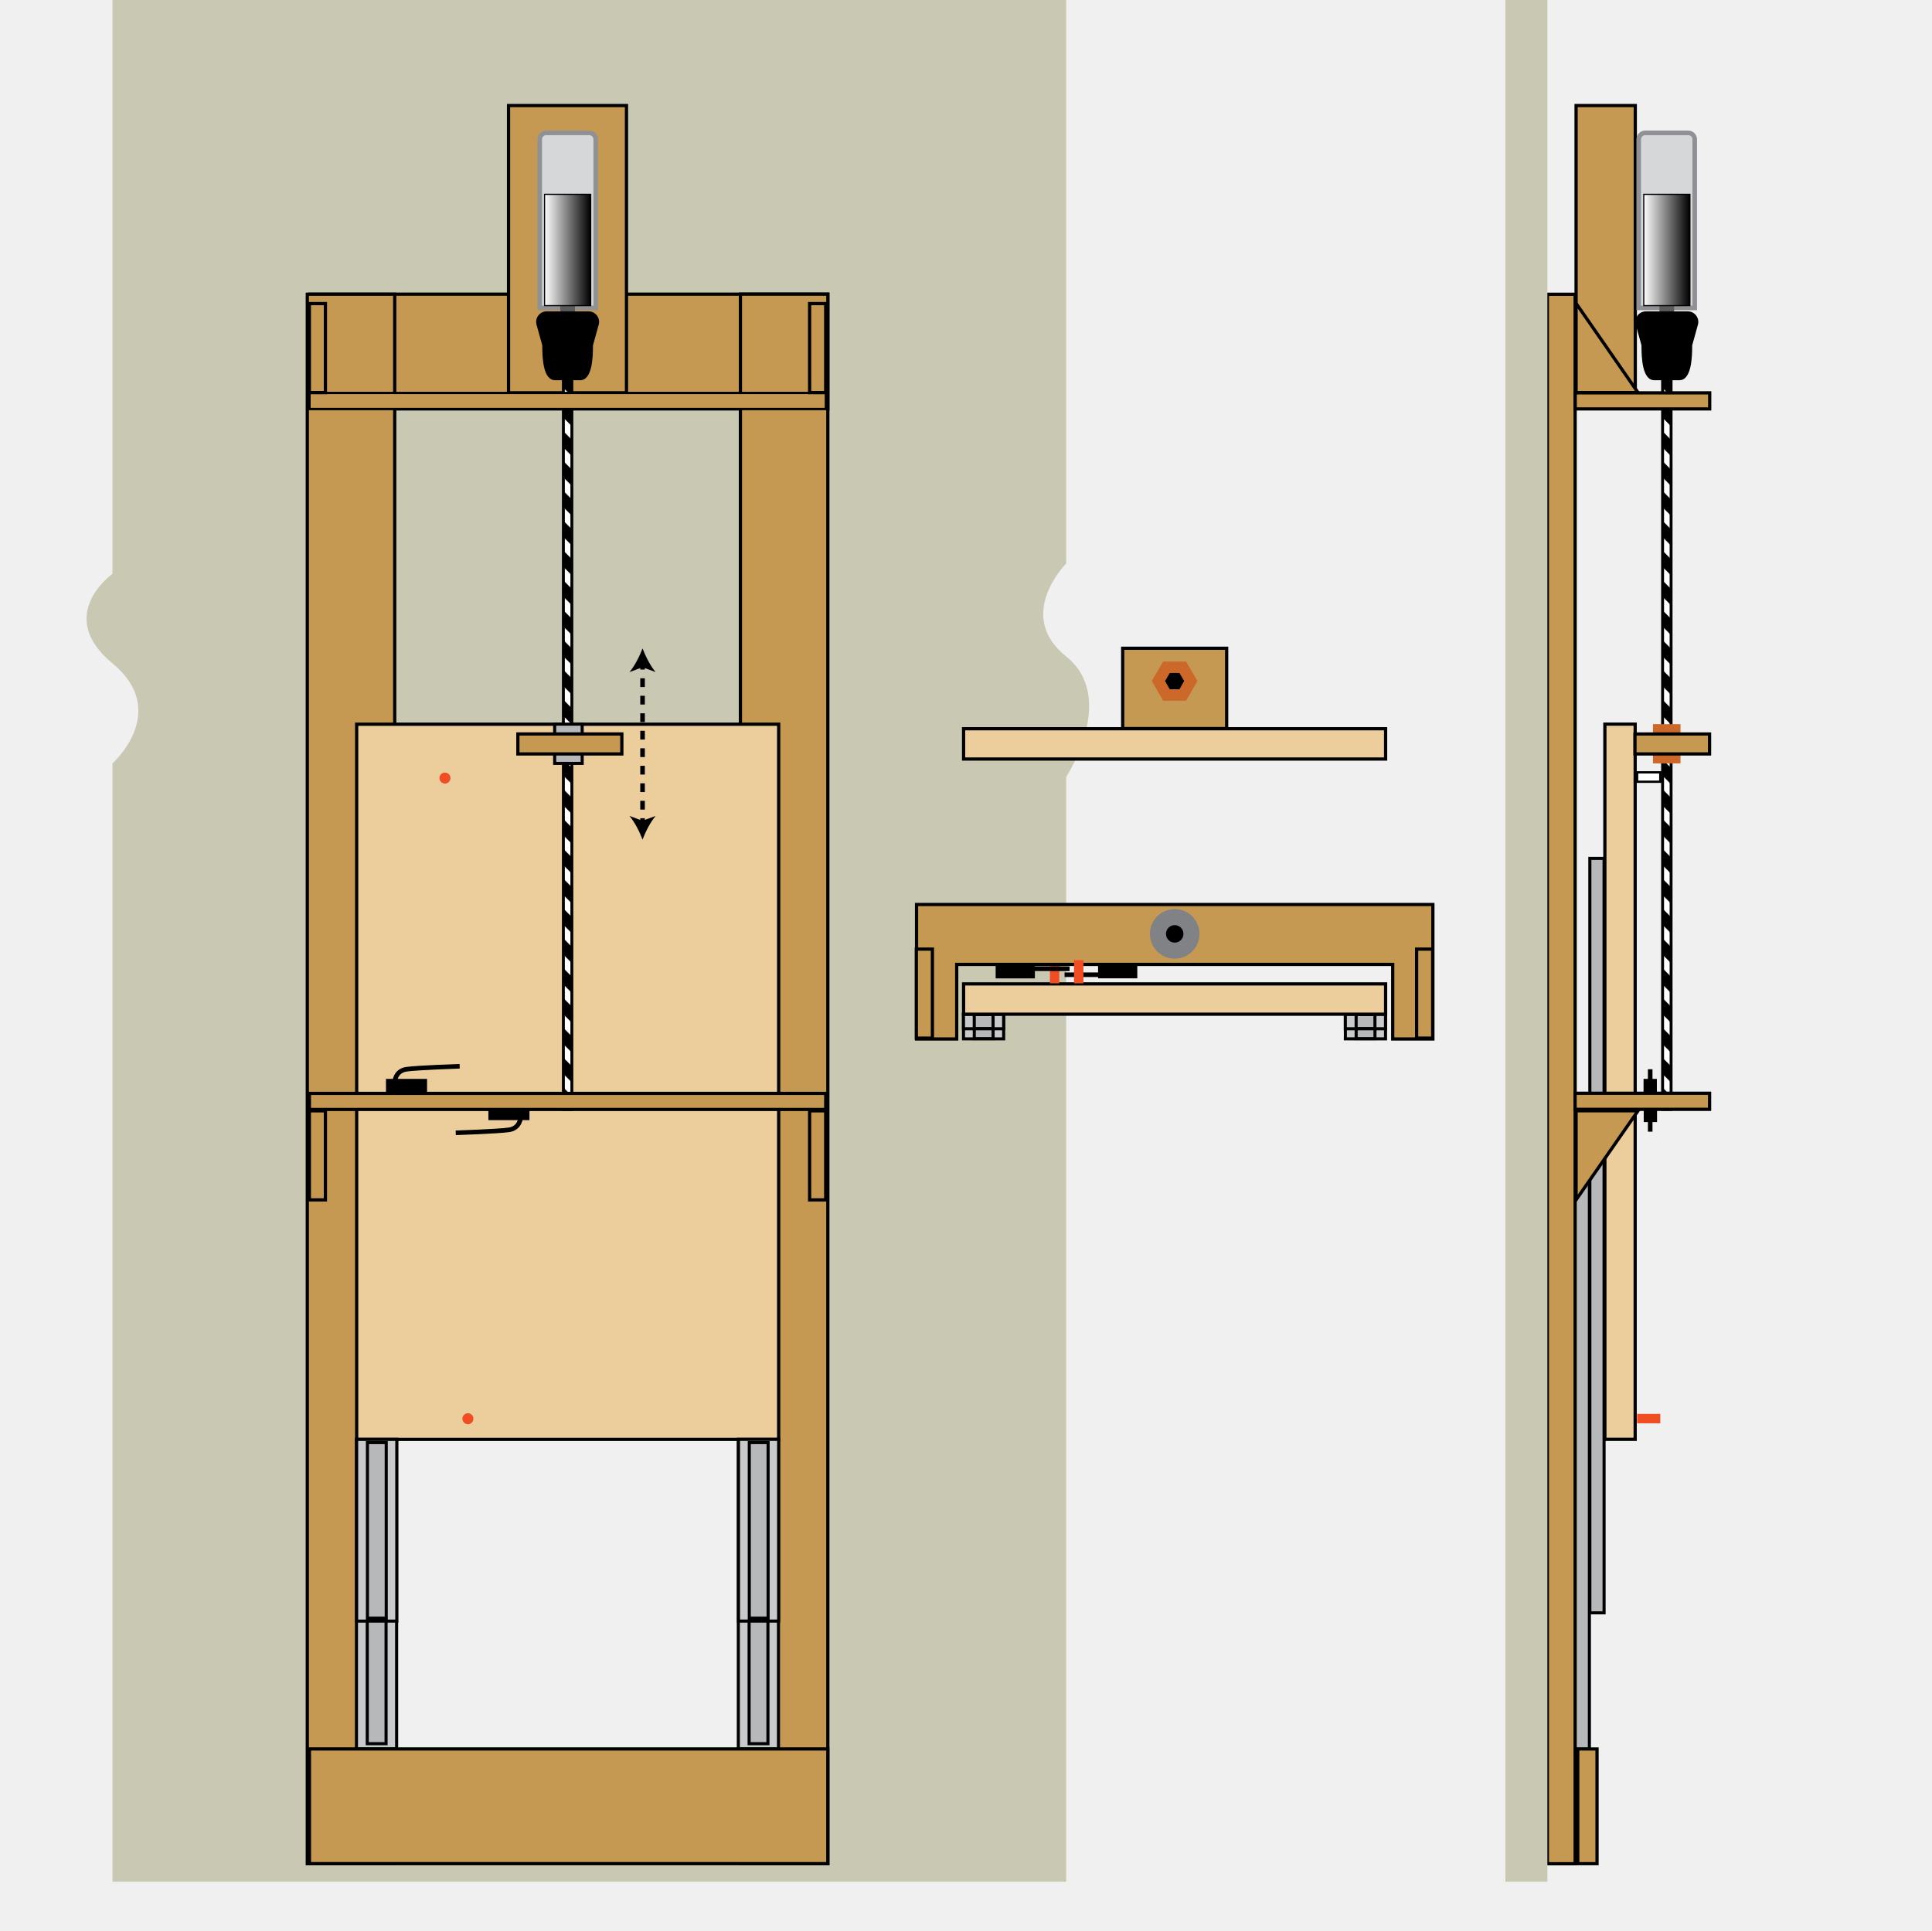
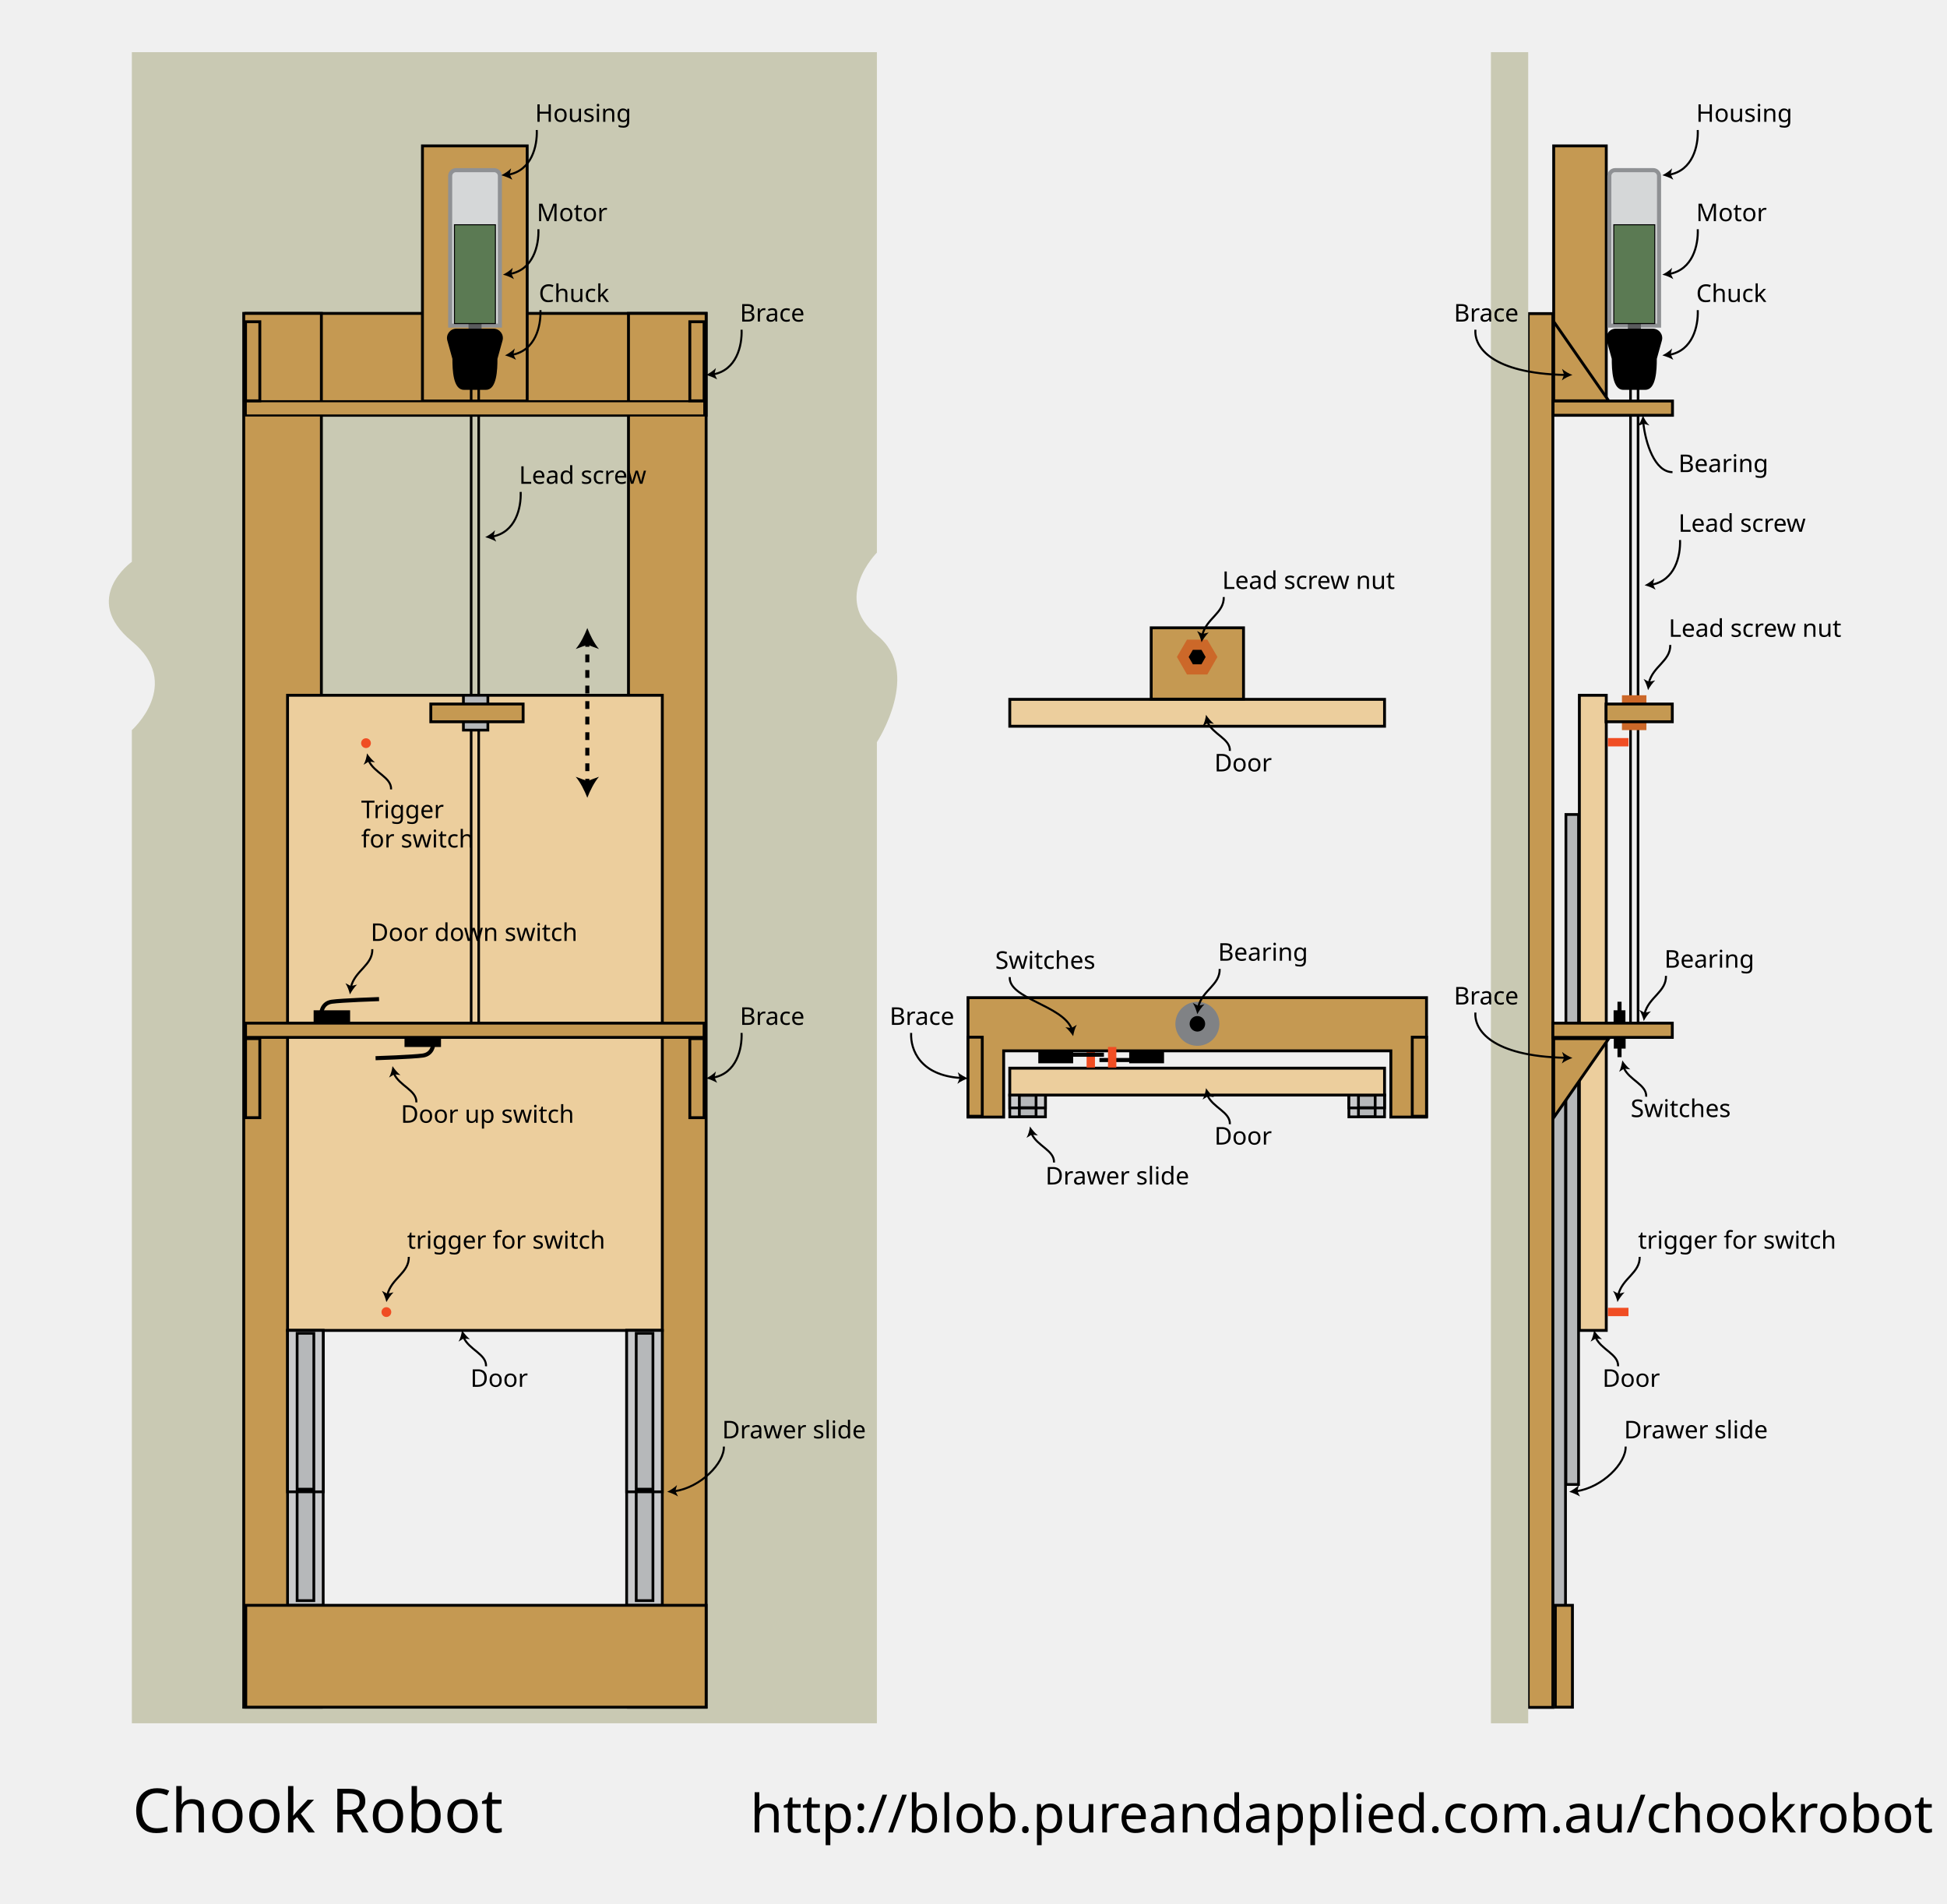
- <svg xmlns="http://www.w3.org/2000/svg" xmlns:xlink="http://www.w3.org/1999/xlink" version="1.1" id="Layer_1" x="0px" y="0px" viewBox="0 0 841.9 841.3" style="enable-background:new 0 0 841.9 841.3;" xml:space="preserve">
+ <svg xmlns="http://www.w3.org/2000/svg" xmlns:xlink="http://www.w3.org/1999/xlink" version="1.1" id="Layer_1" x="0px" y="0px" viewBox="0 0 955.4 934.3" style="enable-background:new 0 0 955.4 934.3;" xml:space="preserve">
  <style type="text/css">
	.st0{fill:none;}
	.st1{fill:#FFFFFF;}
	.st2{fill:none;stroke:#000000;stroke-width:5;stroke-linecap:square;stroke-miterlimit:10;}
	.st3{fill:none;stroke:#000000;stroke-width:2;stroke-miterlimit:10;}
	.st4{fill:#C9C9B3;}
	.st5{fill:#B6B8BA;stroke:#000000;stroke-width:1.343;stroke-miterlimit:10;}
	.st6{fill:#C59952;stroke:#000000;stroke-width:1.407;stroke-miterlimit:10;}
- 	.st7{fill:#C9CACC;stroke:#000000;stroke-width:1.343;stroke-miterlimit:10;}
- 	.st8{fill:#ECCE9D;stroke:#000000;stroke-width:1.407;stroke-miterlimit:10;}
- 	.st9{fill:url(#SVGID_1_);stroke:#000000;stroke-width:1.262;stroke-miterlimit:10;}
+ 	.st7{fill:#ECCE9D;stroke:#000000;stroke-width:1.407;stroke-miterlimit:10;}
+ 	.st8{fill:#C9CACC;stroke:#000000;stroke-width:1.343;stroke-miterlimit:10;}
+ 	.st9{fill:url(#SVGID_2_);stroke:#000000;stroke-width:1.262;stroke-miterlimit:10;}
	.st10{fill:#D5D7D8;stroke:#8F9194;stroke-width:2;stroke-miterlimit:10;}
	.st11{fill:#5A5B5D;}
- 	.st12{fill:url(#SVGID_2_);stroke:#000000;stroke-width:0.5;stroke-miterlimit:10;}
- 	.st13{fill:url(#SVGID_3_);stroke:#000000;stroke-width:1.262;stroke-miterlimit:10;}
- 	.st14{fill:url(#SVGID_4_);stroke:#000000;stroke-width:0.5;stroke-miterlimit:10;}
- 	.st15{fill:#C59952;stroke:#000000;stroke-miterlimit:10;}
- 	.st16{fill:#CC6829;}
- 	.st17{fill:#F04D23;}
- 	.st18{fill:#FFFFFF;stroke:#000000;stroke-miterlimit:10;}
- 	.st19{fill:none;stroke:#000000;stroke-width:2;stroke-miterlimit:10;stroke-dasharray:3.815,3.815;}
- 	.st20{stroke:#808285;stroke-width:7;stroke-miterlimit:10;}
- 	.st21{stroke:#CC6829;stroke-width:5;stroke-miterlimit:10;}
+ 	.st12{fill:#5B7A53;stroke:#000000;stroke-width:0.5;stroke-miterlimit:10;}
+ 	.st13{fill:url(#SVGID_4_);stroke:#000000;stroke-width:1.262;stroke-miterlimit:10;}
+ 	.st14{fill:#C59952;stroke:#000000;stroke-miterlimit:10;}
+ 	.st15{fill:#CC6829;}
+ 	.st16{fill:#F04D23;}
+ 	.st17{fill:none;stroke:#000000;stroke-width:2;stroke-miterlimit:10;stroke-dasharray:3.815,3.815;}
+ 	.st18{stroke:#808285;stroke-width:7;stroke-miterlimit:10;}
+ 	.st19{stroke:#CC6829;stroke-width:5;stroke-miterlimit:10;}
+ 	.st20{font-family:'MyriadPro-Regular';}
+ 	.st21{font-size:12px;}
+ 	.st22{fill:none;stroke:#000000;stroke-miterlimit:10;}
+ 	.st23{font-size:30px;}
+ 	.st24{font-size:26px;}
</style>
-   <pattern y="123" width="13" height="13" patternUnits="userSpaceOnUse" id="diagonal_stripe" viewBox="16.5 -29.5 13 13" style="overflow:visible;">
+   <pattern y="871.3" width="13" height="13" patternUnits="userSpaceOnUse" id="SVGID_1_" viewBox="16.5 -29.5 13 13" style="overflow:visible;">
    <g>
      <rect x="16.5" y="-29.5" class="st0" width="13" height="13" />
      <g>
-         <rect x="29.6" y="-16.7" transform="matrix(0.7071 -0.7071 0.7071 0.7071 17.683 22.555)" class="st1" width="13" height="13.3" />
-         <line class="st2" x1="29.5" y1="-16.5" x2="42.5" y2="-3.5" />
-       </g>
-       <g>
-         <rect x="16.6" y="-16.7" transform="matrix(0.7071 -0.7071 0.7071 0.7071 13.8754 13.3626)" class="st1" width="13" height="13.3" />
-         <line class="st2" x1="16.5" y1="-16.5" x2="29.5" y2="-3.5" />
-       </g>
-       <g>
-         <rect x="3.6" y="-16.7" transform="matrix(0.7071 -0.7071 0.7071 0.7071 10.0678 4.1702)" class="st1" width="13" height="13.3" />
-         <line class="st2" x1="3.5" y1="-16.5" x2="16.5" y2="-3.5" />
-       </g>
-       <g>
-         <rect x="29.6" y="-29.7" transform="matrix(0.7071 -0.7071 0.7071 0.7071 26.8754 18.7474)" class="st1" width="13" height="13.3" />
-         <line class="st2" x1="29.5" y1="-29.5" x2="42.5" y2="-16.5" />
-       </g>
-       <g>
-         <rect x="16.6" y="-29.7" transform="matrix(0.7071 -0.7071 0.7071 0.7071 23.0678 9.555)" class="st1" width="13" height="13.3" />
-         <line class="st2" x1="16.5" y1="-29.5" x2="29.5" y2="-16.5" />
-       </g>
-       <g>
-         <rect x="3.6" y="-29.7" transform="matrix(0.7071 -0.7071 0.7071 0.7071 19.2601 0.3626)" class="st1" width="13" height="13.3" />
-         <line class="st2" x1="3.5" y1="-29.5" x2="16.5" y2="-16.5" />
-       </g>
-       <g>
-         <rect x="29.6" y="-42.7" transform="matrix(0.7071 -0.7071 0.7071 0.7071 36.0678 14.9398)" class="st1" width="13" height="13.3" />
-         <line class="st2" x1="29.5" y1="-42.5" x2="42.5" y2="-29.5" />
-       </g>
-       <g>
-         <rect x="16.6" y="-42.7" transform="matrix(0.7071 -0.7071 0.7071 0.7071 32.2601 5.7474)" class="st1" width="13" height="13.3" />
-         <line class="st2" x1="16.5" y1="-42.5" x2="29.5" y2="-29.5" />
-       </g>
-       <g>
-         <rect x="3.6" y="-42.7" transform="matrix(0.7071 -0.7071 0.7071 0.7071 28.4525 -3.445)" class="st1" width="13" height="13.3" />
-         <line class="st2" x1="3.5" y1="-42.5" x2="16.5" y2="-29.5" />
+         <rect x="16.5" y="-29.5" class="st0" width="13" height="13" />
+         <g>
+           <rect x="29.6" y="-42.6" transform="matrix(0.7071 -0.7071 0.7071 0.7071 36.0108 15.022)" class="st1" width="13" height="13.3" />
+           <line class="st2" x1="29.5" y1="-29.5" x2="42.5" y2="-42.5" />
+         </g>
+         <g>
+           <rect x="16.6" y="-42.6" transform="matrix(0.7071 -0.7071 0.7071 0.7071 32.2031 5.8297)" class="st1" width="13" height="13.3" />
+           <line class="st2" x1="16.5" y1="-29.5" x2="29.5" y2="-42.5" />
+         </g>
+         <g>
+           <rect x="3.6" y="-42.6" transform="matrix(0.7071 -0.7071 0.7071 0.7071 28.3955 -3.3626)" class="st1" width="13" height="13.3" />
+           <line class="st2" x1="3.5" y1="-29.5" x2="16.5" y2="-42.5" />
+         </g>
+         <g>
+           <rect x="29.6" y="-29.6" transform="matrix(0.7071 -0.7071 0.7071 0.7071 26.8185 18.8296)" class="st1" width="13" height="13.3" />
+           <line class="st2" x1="29.5" y1="-16.5" x2="42.5" y2="-29.5" />
+         </g>
+         <g>
+           <rect x="16.6" y="-29.6" transform="matrix(0.7071 -0.7071 0.7071 0.7071 23.0108 9.6373)" class="st1" width="13" height="13.3" />
+           <line class="st2" x1="16.5" y1="-16.5" x2="29.5" y2="-29.5" />
+         </g>
+         <g>
+           <rect x="3.6" y="-29.6" transform="matrix(0.7071 -0.7071 0.7071 0.7071 19.2031 0.445)" class="st1" width="13" height="13.3" />
+           <line class="st2" x1="3.5" y1="-16.5" x2="16.5" y2="-29.5" />
+         </g>
+         <g>
+           <rect x="29.6" y="-16.6" transform="matrix(0.7071 -0.7071 0.7071 0.7071 17.6262 22.6373)" class="st1" width="13" height="13.3" />
+           <line class="st2" x1="29.5" y1="-3.5" x2="42.5" y2="-16.5" />
+         </g>
+         <g>
+           <rect x="16.6" y="-16.6" transform="matrix(0.7071 -0.7071 0.7071 0.7071 13.8185 13.4449)" class="st1" width="13" height="13.3" />
+           <line class="st2" x1="16.5" y1="-3.5" x2="29.5" y2="-16.5" />
+         </g>
+         <g>
+           <rect x="3.6" y="-16.6" transform="matrix(0.7071 -0.7071 0.7071 0.7071 10.0109 4.2526)" class="st1" width="13" height="13.3" />
+           <line class="st2" x1="3.5" y1="-3.5" x2="16.5" y2="-16.5" />
+         </g>
      </g>
    </g>
  </pattern>
-   <g>
-     <g>
-       <rect x="716.2" y="470.2" width="5.8" height="9.7" />
-     </g>
-     <line class="st3" x1="719.1" y1="466" x2="719.1" y2="471.5" />
-   </g>
-   <g>
-     <g>
-       <rect x="716.2" y="479.2" transform="matrix(-1 -1.224647e-16 1.224647e-16 -1 1438.283 968.2156)" width="5.8" height="9.7" />
-     </g>
-     <line class="st3" x1="719.1" y1="493.2" x2="719.1" y2="487.7" />
-   </g>
-   <path class="st4" d="M464.6,820.1H49V332.7c0,0,25.4-22.6,0-43.6s0-39,0-39V0h415.6v245.6c0,0-22.5,22.5,0,40.5  c22.5,18,0,52.5,0,52.5V820.1z M359.9,495.4H133.9v306.1h225.9V495.4z" />
-   <rect x="692.8" y="374.1" class="st5" width="6.2" height="328.8" />
-   <rect x="682.4" y="483.5" class="st5" width="10.2" height="278.8" />
-   <rect x="222.8" y="40.3" transform="matrix(-1.836970e-16 1 -1 -1.836970e-16 401.0366 -94.5876)" class="st6" width="50" height="225.9" />
-   <rect x="-0.3" y="451.2" transform="matrix(-1.836970e-16 1 -1 -1.836970e-16 811.9444 128.5046)" class="st6" width="684" height="38.1" />
-   <rect x="338.4" y="464.2" transform="matrix(-1.836970e-16 1 -1 -1.836970e-16 1150.592 -210.1428)" class="st6" width="684" height="12.1" />
-   <rect x="-189" y="451.2" transform="matrix(-1.836970e-16 1 -1 -1.836970e-16 623.2094 317.2396)" class="st6" width="684" height="38.1" />
-   <g>
-     <rect x="589.7" y="438.7" transform="matrix(-1.836970e-16 1 -1 -1.836970e-16 1042.465 -147.6519)" class="st7" width="10.7" height="17.5" />
-     <rect x="589.9" y="443.3" transform="matrix(-1.836970e-16 1 -1 -1.836970e-16 1042.465 -147.6519)" class="st5" width="10.4" height="8.2" />
-     <rect x="591.9" y="436.5" transform="matrix(-1.836970e-16 1 -1 -1.836970e-16 1040.253 -149.8634)" class="st7" width="6.3" height="17.5" />
-     <rect x="592" y="441.1" transform="matrix(-1.836970e-16 1 -1 -1.836970e-16 1040.253 -149.8634)" class="st5" width="6.1" height="8.2" />
-     <rect x="423.3" y="438.7" transform="matrix(-1.836970e-16 1 -1 -1.836970e-16 876.0612 18.7517)" class="st7" width="10.7" height="17.5" />
-     <rect x="423.5" y="443.3" transform="matrix(-1.836970e-16 1 -1 -1.836970e-16 876.0612 18.7517)" class="st5" width="10.4" height="8.2" />
-     <rect x="425.5" y="436.5" transform="matrix(-1.836970e-16 1 -1 -1.836970e-16 873.8497 16.5401)" class="st7" width="6.3" height="17.5" />
-     <rect x="425.6" y="441.1" transform="matrix(-1.836970e-16 1 -1 -1.836970e-16 873.8497 16.5401)" class="st5" width="6.1" height="8.2" />
-   </g>
-   <rect x="91.5" y="379.5" transform="matrix(-1.836970e-16 1 -1 -1.836970e-16 718.8223 224.1175)" class="st8" width="311.7" height="183.9" />
-   <rect x="221.6" y="46" class="st6" width="51.4" height="125.2" />
-   <rect x="686.8" y="46" class="st6" width="25.8" height="125.2" />
-   <rect x="550" y="464.8" transform="matrix(-1.836970e-16 1 -1 -1.836970e-16 1177.349 -234.4091)" class="st8" width="311.7" height="13.2" />
-   <rect x="419.9" y="428.8" class="st8" width="183.9" height="13.2" />
-   <g>
-     <rect x="263.1" y="686.1" transform="matrix(-1.836970e-16 1 -1 -1.836970e-16 1025.338 364.2326)" class="st7" width="134.9" height="17.5" />
-     <rect x="265.4" y="690.7" transform="matrix(-1.836970e-16 1 -1 -1.836970e-16 1025.338 364.2326)" class="st5" width="130.3" height="8.2" />
-     <rect x="290.9" y="658.2" transform="matrix(-1.836970e-16 1 -1 -1.836970e-16 997.5136 336.4079)" class="st7" width="79.2" height="17.5" />
-     <rect x="292.3" y="662.8" transform="matrix(-1.836970e-16 1 -1 -1.836970e-16 997.5136 336.4079)" class="st5" width="76.5" height="8.2" />
-     <rect x="96.7" y="686.1" transform="matrix(-1.836970e-16 1 -1 -1.836970e-16 858.9349 530.6361)" class="st7" width="134.9" height="17.5" />
-     <rect x="99" y="690.7" transform="matrix(-1.836970e-16 1 -1 -1.836970e-16 858.9349 530.6361)" class="st5" width="130.3" height="8.2" />
-     <rect x="124.5" y="658.2" transform="matrix(-1.836970e-16 1 -1 -1.836970e-16 831.1101 502.8114)" class="st7" width="79.2" height="17.5" />
-     <rect x="125.9" y="662.8" transform="matrix(-1.836970e-16 1 -1 -1.836970e-16 831.1101 502.8114)" class="st5" width="76.5" height="8.2" />
-   </g>
-   <rect x="419.9" y="317.6" class="st8" width="183.9" height="13.2" />
-   <pattern id="SVGID_1_" xlink:href="#diagonal_stripe" patternTransform="matrix(1 0 0 1 7.9951 0)">
+   <pattern y="871.3" width="13" height="13" patternUnits="userSpaceOnUse" id="SVGID_3_" viewBox="16.5 -29.5 13 13" style="overflow:visible;">
+     <g>
+       <rect x="16.5" y="-29.5" class="st0" width="13" height="13" />
+       <g>
+         <rect x="16.5" y="-29.5" class="st0" width="13" height="13" />
+         <g>
+           <rect x="29.6" y="-42.6" transform="matrix(0.7071 -0.7071 0.7071 0.7071 36.0108 15.022)" class="st1" width="13" height="13.3" />
+           <line class="st2" x1="29.5" y1="-29.5" x2="42.5" y2="-42.5" />
+         </g>
+         <g>
+           <rect x="16.6" y="-42.6" transform="matrix(0.7071 -0.7071 0.7071 0.7071 32.2031 5.8297)" class="st1" width="13" height="13.3" />
+           <line class="st2" x1="16.5" y1="-29.5" x2="29.5" y2="-42.5" />
+         </g>
+         <g>
+           <rect x="3.6" y="-42.6" transform="matrix(0.7071 -0.7071 0.7071 0.7071 28.3955 -3.3626)" class="st1" width="13" height="13.3" />
+           <line class="st2" x1="3.5" y1="-29.5" x2="16.5" y2="-42.5" />
+         </g>
+         <g>
+           <rect x="29.6" y="-29.6" transform="matrix(0.7071 -0.7071 0.7071 0.7071 26.8185 18.8296)" class="st1" width="13" height="13.3" />
+           <line class="st2" x1="29.5" y1="-16.5" x2="42.5" y2="-29.5" />
+         </g>
+         <g>
+           <rect x="16.6" y="-29.6" transform="matrix(0.7071 -0.7071 0.7071 0.7071 23.0108 9.6373)" class="st1" width="13" height="13.3" />
+           <line class="st2" x1="16.5" y1="-16.5" x2="29.5" y2="-29.5" />
+         </g>
+         <g>
+           <rect x="3.6" y="-29.6" transform="matrix(0.7071 -0.7071 0.7071 0.7071 19.2031 0.445)" class="st1" width="13" height="13.3" />
+           <line class="st2" x1="3.5" y1="-16.5" x2="16.5" y2="-29.5" />
+         </g>
+         <g>
+           <rect x="29.6" y="-16.6" transform="matrix(0.7071 -0.7071 0.7071 0.7071 17.6262 22.6373)" class="st1" width="13" height="13.3" />
+           <line class="st2" x1="29.5" y1="-3.5" x2="42.5" y2="-16.5" />
+         </g>
+         <g>
+           <rect x="16.6" y="-16.6" transform="matrix(0.7071 -0.7071 0.7071 0.7071 13.8185 13.4449)" class="st1" width="13" height="13.3" />
+           <line class="st2" x1="16.5" y1="-3.5" x2="29.5" y2="-16.5" />
+         </g>
+         <g>
+           <rect x="3.6" y="-16.6" transform="matrix(0.7071 -0.7071 0.7071 0.7071 10.0109 4.2526)" class="st1" width="13" height="13.3" />
+           <line class="st2" x1="3.5" y1="-3.5" x2="16.5" y2="-16.5" />
+         </g>
+       </g>
+     </g>
+   </pattern>
+   <g>
+     <g>
+       <rect x="791.8" y="495.8" width="5.8" height="9.7" />
+     </g>
+     <line class="st3" x1="794.7" y1="491.6" x2="794.7" y2="497.1" />
+   </g>
+   <g>
+     <g>
+       <rect x="791.9" y="504.9" width="5.8" height="9.7" />
+     </g>
+     <line class="st3" x1="794.7" y1="518.8" x2="794.7" y2="513.3" />
+   </g>
+   <path class="st4" d="M430.3,845.7H64.7V358.3c0,0,25.4-22.6,0-43.6s0-39,0-39V25.6h365.6v245.6c0,0-22.5,22.5,0,40.5s0,52.5,0,52.5  V845.7z M345.6,521h-226v306.1h225.9V521H345.6z" />
+   <rect x="768.4" y="399.7" class="st5" width="6.2" height="328.8" />
+   <rect x="758" y="509.1" class="st5" width="10.2" height="278.8" />
+   <rect x="120.6" y="153.8" class="st6" width="225.9" height="50" />
+   <rect x="308.4" y="153.8" class="st6" width="38.1" height="684" />
+   <rect x="749.9" y="153.9" class="st6" width="12.1" height="684" />
+   <rect x="119.6" y="153.8" class="st6" width="38.1" height="684" />
+   <rect x="141.1" y="341.2" class="st7" width="183.9" height="311.7" />
+   <rect x="207.3" y="71.6" class="st6" width="51.4" height="125.2" />
+   <rect x="762.4" y="71.6" class="st6" width="25.8" height="125.2" />
+   <rect x="775" y="341.2" class="st7" width="13.2" height="311.7" />
+   <g>
+     <rect x="307.5" y="652.9" class="st8" width="17.5" height="134.9" />
+     <rect x="312.2" y="655.2" class="st5" width="8.2" height="130.3" />
+     <rect x="307.5" y="652.9" class="st8" width="17.5" height="79.2" />
+     <rect x="312.2" y="654.3" class="st5" width="8.2" height="76.5" />
+     <rect x="141.1" y="652.9" class="st8" width="17.5" height="134.9" />
+     <rect x="145.8" y="655.2" class="st5" width="8.2" height="130.3" />
+     <rect x="141.1" y="652.9" class="st8" width="17.5" height="79.2" />
+     <rect x="145.8" y="654.3" class="st5" width="8.2" height="76.5" />
+   </g>
+   <rect x="495.5" y="343.2" class="st7" width="183.9" height="13.2" />
+   <pattern id="SVGID_2_" xlink:href="#SVGID_1_" patternTransform="matrix(1 0 0 -1 -14.5049 -16466.5)">
</pattern>
-   <polygon class="st9" points="245.5,483.5 245.5,162.6 249.2,162.6 249.2,483.5 " />
-   <path class="st10" d="M235.2,134.2V60.7c0-1.5,1.3-2.8,2.8-2.8h18.8c1.5,0,2.8,1.3,2.8,2.8v73.5H235.2z" />
-   <rect x="241.1" y="131.3" transform="matrix(-1.836970e-16 1 -1 -1.836970e-16 381.8446 -112.8602)" class="st11" width="12.5" height="6.4" />
-   <linearGradient id="SVGID_2_" gradientUnits="userSpaceOnUse" x1="237.287" y1="108.918" x2="257.418" y2="108.918">
-     <stop offset="0" style="stop-color:#FFFFFF" />
-     <stop offset="1" style="stop-color:#000000" />
-   </linearGradient>
-   <polygon class="st12" points="237.3,133.2 237.3,84.7 257.4,84.7 257.4,133.2 " />
-   <path d="M236.3,150.5l-2.5-9c-0.8-2.9,1.4-5.8,4.4-5.8h18.3c3,0,5.2,2.9,4.4,5.8l-2.5,9c0,5.3-0.3,15.2-5.6,15.2h-10.9  C236.6,165.7,236.3,155.8,236.3,150.5z" />
-   <pattern id="SVGID_3_" xlink:href="#diagonal_stripe" patternTransform="matrix(1 0 0 1 31.965 0)">
+   <polygon class="st9" points="231.2,509.1 231.2,188.2 234.9,188.2 234.9,509.1 " />
+   <path class="st10" d="M220.9,159.8V86.3c0-1.5,1.3-2.8,2.8-2.8h18.8c1.5,0,2.8,1.3,2.8,2.8v73.5H220.9z" />
+   <rect x="229.9" y="153.8" class="st11" width="6.4" height="12.5" />
+   <polygon class="st12" points="223,158.8 223,110.3 243.1,110.3 243.1,158.8 " />
+   <path d="M222,176.1l-2.5-9c-0.8-2.9,1.4-5.8,4.4-5.8h18.3c3,0,5.2,2.9,4.4,5.8l-2.5,9c0,5.3-0.3,15.2-5.6,15.2h-10.9  C222.3,191.3,222,181.4,222,176.1z" />
+   <pattern id="SVGID_4_" xlink:href="#SVGID_3_" patternTransform="matrix(1 0 0 -1 9.465 -16466.5)">
</pattern>
-   <polygon class="st13" points="724.5,483.5 724.5,162.6 728.2,162.6 728.2,483.5 " />
-   <path class="st10" d="M714.1,134.2V60.7c0-1.5,1.3-2.8,2.8-2.8h18.8c1.5,0,2.8,1.3,2.8,2.8v73.5H714.1z" />
-   <rect x="720.1" y="131.3" transform="matrix(-1.836970e-16 1 -1 -1.836970e-16 860.8146 -591.8302)" class="st11" width="12.5" height="6.4" />
-   <linearGradient id="SVGID_4_" gradientUnits="userSpaceOnUse" x1="716.257" y1="108.918" x2="736.388" y2="108.918">
-     <stop offset="0" style="stop-color:#FFFFFF" />
-     <stop offset="1" style="stop-color:#000000" />
-   </linearGradient>
-   <polygon class="st14" points="716.3,133.2 716.3,84.7 736.4,84.7 736.4,133.2 " />
-   <path d="M715.3,150.5l-2.5-9c-0.8-2.9,1.4-5.8,4.4-5.8h18.3c3,0,5.2,2.9,4.4,5.8l-2.5,9c0,5.3-0.3,15.2-5.6,15.2h-10.9  C715.6,165.7,715.3,155.8,715.3,150.5z" />
-   <rect x="243.9" y="62.2" transform="matrix(-1.836970e-16 1 -1 -1.836970e-16 422.0741 -72.6307)" class="st15" width="7" height="225" />
-   <rect x="134.9" y="132.2" transform="matrix(-1 -1.224647e-16 1.224647e-16 -1 276.7048 303.3063)" class="st6" width="7" height="38.8" />
-   <rect x="352.9" y="132.2" transform="matrix(-1 -1.224647e-16 1.224647e-16 -1 712.7048 303.3063)" class="st6" width="7" height="38.8" />
-   <rect x="134.9" y="484.1" transform="matrix(-1 -1.224647e-16 1.224647e-16 -1 276.7048 1007.028)" class="st6" width="7" height="38.8" />
-   <rect x="352.9" y="484.1" transform="matrix(-1 -1.224647e-16 1.224647e-16 -1 712.7048 1007.028)" class="st6" width="7" height="38.8" />
-   <polygon class="st6" points="686.8,132.2 713.8,171.1 686.8,171.1 " />
-   <polygon class="st6" points="686.8,484.1 713.8,484.1 686.8,522.9 " />
-   <rect x="712.2" y="145.4" transform="matrix(-1.836970e-16 1 -1 -1.836970e-16 890.4292 -540.9857)" class="st6" width="7" height="58.6" />
-   <rect x="712.2" y="450.7" transform="matrix(-1.836970e-16 1 -1 -1.836970e-16 1195.678 -235.7374)" class="st6" width="7" height="58.6" />
-   <g>
-     <rect x="168.2" y="470.2" width="17.9" height="9.7" />
-     <path class="st3" d="M172,471.5c0,0,0.2-4.8,5.1-5.5c4.9-0.7,23.2-1.3,23.2-1.3" />
-   </g>
-   <g>
-     <rect x="212.8" y="478.4" transform="matrix(-1 -1.224647e-16 1.224647e-16 -1 443.5211 966.5698)" width="17.9" height="9.7" />
-     <path class="st3" d="M226.9,486.9c0,0-0.2,4.8-5.1,5.5s-23.2,1.3-23.2,1.3" />
-   </g>
-   <rect x="243.9" y="367.5" transform="matrix(-1.836970e-16 1 -1 -1.836970e-16 727.3223 232.6175)" class="st6" width="7" height="225" />
-   <rect x="241.7" y="315.6" class="st5" width="12" height="17.1" />
-   <rect x="720.3" y="315.6" class="st16" width="12" height="17.1" />
-   <rect x="244" y="301.6" transform="matrix(-1.836970e-16 1 -1 -1.836970e-16 572.5741 75.8693)" class="st6" width="8.7" height="45.3" />
-   <rect x="494.3" y="277.4" transform="matrix(-1.836970e-16 1 -1 -1.836970e-16 811.934 -211.7791)" class="st6" width="35" height="45.3" />
-   <rect x="724.4" y="308" transform="matrix(-1.836970e-16 1 -1 -1.836970e-16 1052.967 -404.5233)" class="st6" width="8.7" height="32.5" />
-   <rect x="656" class="st4" width="18.3" height="820.1" />
-   <circle class="st17" cx="193.9" cy="339.1" r="2.4" />
-   <circle class="st17" cx="203.9" cy="618.3" r="2.4" />
-   <rect x="713.4" y="336.6" class="st18" width="10.1" height="4.1" />
-   <rect x="713.4" y="616.2" class="st17" width="10.1" height="4.1" />
-   <g>
-     <g>
-       <line class="st3" x1="280" y1="289.8" x2="280" y2="291.8" />
-       <line class="st19" x1="280" y1="295.6" x2="280" y2="354.7" />
-       <line class="st3" x1="280" y1="356.6" x2="280" y2="358.6" />
-       <g>
-         <path d="M280,282.6c-1.3,3.4-3.4,7.6-5.7,10.3l5.7-2.1l5.7,2.1C283.4,290.2,281.3,286,280,282.6z" />
-       </g>
-       <g>
-         <path d="M280,365.9c-1.3-3.4-3.4-7.6-5.7-10.3l5.7,2.1l5.7-2.1C283.4,358.3,281.3,362.5,280,365.9z" />
-       </g>
-     </g>
-   </g>
-   <rect x="454.5" y="421.4" transform="matrix(-1.836970e-16 1 -1 -1.836970e-16 883.0184 -36.0484)" class="st17" width="10.1" height="4.1" />
-   <polygon class="st6" points="399.4,394.2 399.4,452.8 416.9,452.8 416.9,420.3 606.9,420.3 606.9,452.8 624.4,452.8 624.4,394.2 " />
-   <circle class="st20" cx="511.9" cy="407" r="7.3" />
-   <g>
-     <g>
-       <rect x="439.6" y="415" transform="matrix(-1.836970e-16 1 -1 -1.836970e-16 865.9716 -19.0015)" width="5.8" height="17.1" />
-     </g>
-     <line class="st3" x1="466.1" y1="422.2" x2="449.8" y2="422.2" />
-   </g>
-   <g>
-     <g>
-       <rect x="484.2" y="415" transform="matrix(-1.836970e-16 1 -1 -1.836970e-16 910.5981 -63.6281)" width="5.8" height="17.1" />
-     </g>
-     <line class="st3" x1="480.3" y1="424.8" x2="463.9" y2="424.8" />
-   </g>
-   <g>
-     <rect x="399.4" y="413.6" transform="matrix(-1 -1.224647e-16 1.224647e-16 -1 805.7131 866.0355)" class="st6" width="7" height="38.8" />
-     <rect x="617.4" y="413.6" transform="matrix(-1 -1.224647e-16 1.224647e-16 -1 1241.713 866.0355)" class="st6" width="7" height="38.8" />
-   </g>
-   <rect x="465" y="421.4" transform="matrix(-1.836970e-16 1 -1 -1.836970e-16 893.5184 -46.5484)" class="st17" width="10.1" height="4.1" />
-   <polygon class="st21" points="515.4,290.8 508.3,290.8 504.8,296.8 508.3,302.9 515.4,302.9 518.9,296.8 " />
-   <rect x="222.8" y="674.3" transform="matrix(-1.836970e-16 1 -1 -1.836970e-16 1035.037 539.4124)" class="st6" width="50" height="225.9" />
-   <rect x="666.7" y="783" transform="matrix(-1.836970e-16 1 -1 -1.836970e-16 1478.93 95.5195)" class="st6" width="50" height="8.4" />
+   <polygon class="st13" points="800.1,509.1 800.1,188.2 803.8,188.2 803.8,509.1 " />
+   <path class="st10" d="M789.7,159.8V86.3c0-1.5,1.3-2.8,2.8-2.8h18.8c1.5,0,2.8,1.3,2.8,2.8v73.5H789.7z" />
+   <rect x="798.8" y="153.9" class="st11" width="6.4" height="12.5" />
+   <polygon class="st12" points="791.9,158.8 791.9,110.3 812,110.3 812,158.8 " />
+   <path d="M790.9,176.1l-2.5-9c-0.8-2.9,1.4-5.8,4.4-5.8h18.3c3,0,5.2,2.9,4.4,5.8l-2.5,9c0,5.3-0.3,15.2-5.6,15.2h-10.9  C791.2,191.3,790.9,181.4,790.9,176.1z" />
+   <rect x="120.6" y="196.9" class="st14" width="225" height="7" />
+   <rect x="120.5" y="157.9" class="st6" width="7" height="38.8" />
+   <rect x="338.5" y="157.9" class="st6" width="7" height="38.8" />
+   <rect x="120.5" y="509.7" class="st6" width="7" height="38.8" />
+   <rect x="338.5" y="509.7" class="st6" width="7" height="38.8" />
+   <polygon class="st6" points="762.4,157.8 789.4,196.7 762.4,196.7 " />
+   <polygon class="st6" points="762.4,509.7 789.4,509.7 762.4,548.5 " />
+   <rect x="762.1" y="196.8" class="st6" width="58.6" height="7" />
+   <rect x="762" y="502.1" class="st6" width="58.6" height="7" />
+   <g>
+     <rect x="153.9" y="495.8" width="17.9" height="9.7" />
+     <path class="st3" d="M157.7,497.1c0,0,0.2-4.8,5.1-5.5c4.9-0.7,23.2-1.3,23.2-1.3" />
+   </g>
+   <g>
+     <rect x="198.5" y="504.1" width="17.9" height="9.7" />
+     <path class="st3" d="M212.6,512.5c0,0-0.2,4.8-5.1,5.5c-4.9,0.7-23.2,1.3-23.2,1.3" />
+   </g>
+   <rect x="120.5" y="502.1" class="st6" width="225" height="7" />
+   <rect x="227.4" y="341.2" class="st5" width="12" height="17.1" />
+   <rect x="795.9" y="341.2" class="st15" width="12" height="17.1" />
+   <rect x="211.4" y="345.5" class="st6" width="45.3" height="8.7" />
+   <rect x="564.9" y="308.1" class="st6" width="45.3" height="35" />
+   <rect x="788.1" y="345.5" class="st6" width="32.5" height="8.7" />
+   <rect x="731.6" y="25.6" class="st4" width="18.3" height="820.1" />
+   <circle class="st16" cx="179.6" cy="364.7" r="2.4" />
+   <circle class="st16" cx="189.6" cy="643.9" r="2.4" />
+   <rect x="789" y="362.2" class="st16" width="10.1" height="4.1" />
+   <rect x="789" y="641.8" class="st16" width="10.1" height="4.1" />
+   <g>
+     <g>
+       <line class="st3" x1="288.2" y1="315.4" x2="288.2" y2="317.4" />
+       <line class="st17" x1="288.2" y1="321.2" x2="288.2" y2="380.3" />
+       <line class="st3" x1="288.2" y1="382.2" x2="288.2" y2="384.2" />
+       <g>
+         <path d="M288.2,308.2c-1.3,3.4-3.4,7.6-5.7,10.3l5.7-2.1l5.7,2.1C291.6,315.8,289.5,311.6,288.2,308.2z" />
+       </g>
+       <g>
+         <path d="M288.2,391.5c-1.3-3.4-3.4-7.6-5.7-10.3l5.7,2.1l5.7-2.1C291.6,383.9,289.5,388.1,288.2,391.5z" />
+       </g>
+     </g>
+   </g>
+   <g>
+     <g>
+       <rect x="661.9" y="537.4" class="st8" width="17.5" height="10.7" />
+       <rect x="666.6" y="537.6" class="st5" width="8.2" height="10.4" />
+       <rect x="661.9" y="537.4" class="st8" width="17.5" height="6.3" />
+       <rect x="666.6" y="537.5" class="st5" width="8.2" height="6.1" />
+       <rect x="495.5" y="537.4" class="st8" width="17.5" height="10.7" />
+       <rect x="500.2" y="537.6" class="st5" width="8.2" height="10.4" />
+       <rect x="495.5" y="537.4" class="st8" width="17.5" height="6.3" />
+       <rect x="500.2" y="537.5" class="st5" width="8.2" height="6.1" />
+     </g>
+     <rect x="495.5" y="524.2" class="st7" width="183.9" height="13.2" />
+     <rect x="533.2" y="513.8" class="st16" width="4.1" height="10.1" />
+     <polygon class="st6" points="475,489.6 475,548.2 492.5,548.2 492.5,515.7 682.5,515.7 682.5,548.2 700,548.2 700,489.6  " />
+     <ellipse transform="matrix(0.1602 -0.9871 0.9871 0.1602 -2.4738 1001.868)" class="st18" cx="587.5" cy="502.4" rx="7.3" ry="7.3" />
+     <g>
+       <g>
+         <rect x="509.5" y="516" width="17.1" height="5.8" />
+       </g>
+       <line class="st3" x1="541.7" y1="517.6" x2="525.4" y2="517.6" />
+     </g>
+     <g>
+       <g>
+         <rect x="554.1" y="516" width="17.1" height="5.8" />
+       </g>
+       <line class="st3" x1="555.9" y1="520.2" x2="539.5" y2="520.2" />
+     </g>
+     <g>
+       <rect x="475" y="509" class="st6" width="7" height="38.8" />
+       <rect x="693" y="509" class="st6" width="7" height="38.8" />
+     </g>
+     <rect x="543.7" y="513.8" class="st16" width="4.1" height="10.1" />
+   </g>
+   <polygon class="st19" points="591,316.4 583.9,316.4 580.4,322.4 583.9,328.5 591,328.5 594.5,322.4 " />
+   <rect x="120.6" y="787.8" class="st6" width="225.9" height="50" />
+   <rect x="763.2" y="787.8" class="st6" width="8.4" height="50" />
+   <text transform="matrix(1 0 0 1 599.7278 289.0184)" class="st20 st21">Lead screw nut</text>
+   <g>
+     <g>
+       <path class="st22" d="M600.5,293c0.2,7.9-8.5,10.4-10.5,18.6" />
+       <g>
+         <path d="M589.6,315.2c-0.4-1.8-1.2-4-2.2-5.5l2.7,1.4l3-0.7C591.8,311.7,590.4,313.6,589.6,315.2z" />
+       </g>
+     </g>
+   </g>
+   <text transform="matrix(1 0 0 1 263.3818 108.5361)" class="st20 st21">Motor</text>
+   <g>
+     <g>
+       <path class="st22" d="M264.2,112.5c0.3,8.1-2.6,19.8-13.8,21.9" />
+       <g>
+         <path d="M246.8,134.8c1.6-0.8,3.6-2.1,4.8-3.4l-0.7,2.9l1.3,2.7C250.8,136.1,248.5,135.2,246.8,134.8z" />
+       </g>
+     </g>
+   </g>
+   <text transform="matrix(1 0 0 1 832.3029 108.5361)" class="st20 st21">Motor</text>
+   <g>
+     <g>
+       <path class="st22" d="M833.1,112.5c0.3,8.1-2.6,19.8-13.8,21.9" />
+       <g>
+         <path d="M815.7,134.8c1.6-0.8,3.6-2.1,4.8-3.4l-0.7,2.9l1.3,2.7C819.7,136.1,817.5,135.2,815.7,134.8z" />
+       </g>
+     </g>
+   </g>
+   <text transform="matrix(1 0 0 1 832.3029 59.776)" class="st20 st21">Housing</text>
+   <g>
+     <g>
+       <path class="st22" d="M833.1,63.8c0.3,8.1-2.6,19.8-13.8,21.9" />
+       <g>
+         <path d="M815.7,86c1.6-0.8,3.6-2.1,4.8-3.4l-0.7,2.9l1.3,2.7C819.7,87.3,817.5,86.5,815.7,86z" />
+       </g>
+     </g>
+   </g>
+   <text transform="matrix(1 0 0 1 262.5608 59.776)" class="st20 st21">Housing</text>
+   <g>
+     <g>
+       <path class="st22" d="M263.4,63.8c0.3,8.1-2.6,19.8-13.8,21.9" />
+       <g>
+         <path d="M246,86c1.6-0.8,3.6-2.1,4.8-3.4l-0.7,2.9l1.3,2.7C249.9,87.3,247.7,86.5,246,86z" />
+       </g>
+     </g>
+   </g>
+   <text transform="matrix(1 0 0 1 363.0497 157.7998)" class="st20 st21">Brace</text>
+   <g>
+     <g>
+       <path class="st22" d="M363.9,161.8c0.3,8.1-2.6,19.8-13.8,21.9" />
+       <g>
+         <path d="M346.5,184c1.6-0.8,3.6-2.1,4.8-3.4l-0.7,2.9l1.3,2.7C350.4,185.3,348.2,184.5,346.5,184z" />
+       </g>
+     </g>
+   </g>
+   <text transform="matrix(1 0 0 1 363.0497 502.9362)" class="st20 st21">Brace</text>
+   <g>
+     <g>
+       <path class="st22" d="M363.9,506.9c0.3,8.1-2.6,19.8-13.8,21.9" />
+       <g>
+         <path d="M346.5,529.2c1.6-0.8,3.6-2.1,4.8-3.4l-0.7,2.9l1.3,2.7C350.4,530.5,348.2,529.6,346.5,529.2z" />
+       </g>
+     </g>
+   </g>
+   <text transform="matrix(1 0 0 1 713.4282 157.7998)" class="st20 st21">Brace</text>
+   <g>
+     <g>
+       <path class="st22" d="M724,161.8c-0.7,8.6,8.1,21.4,43.9,22.2" />
+       <g>
+         <path d="M771.6,184c-1.7,0.6-3.9,1.6-5.2,2.7l1.1-2.8l-1-2.9C767.8,182.2,769.9,183.4,771.6,184z" />
+       </g>
+     </g>
+   </g>
+   <text transform="matrix(1 0 0 1 713.4282 492.9362)" class="st20 st21">Brace</text>
+   <g>
+     <g>
+       <path class="st22" d="M724,496.9c-0.7,8.6,8.1,21.4,43.9,22.2" />
+       <g>
+         <path d="M771.6,519.2c-1.7,0.6-3.9,1.6-5.2,2.7l1.1-2.8l-1-2.9C767.8,517.4,769.9,518.5,771.6,519.2z" />
+       </g>
+     </g>
+   </g>
+   <text transform="matrix(1 0 0 1 436.524 502.9362)" class="st20 st21">Brace</text>
+   <g>
+     <g>
+       <path class="st22" d="M447.1,506.9c-0.4,8.4,4.5,20.8,24.2,22.1" />
+       <g>
+         <path d="M475,529.2c-1.7,0.6-3.9,1.6-5.2,2.7l1.1-2.8l-0.9-2.9C471.2,527.3,473.3,528.5,475,529.2z" />
+       </g>
+     </g>
+   </g>
+   <text transform="matrix(1 0 0 1 832.3029 148.1862)" class="st20 st21">Chuck</text>
+   <g>
+     <g>
+       <path class="st22" d="M833.1,152.2c0.3,8.1-2.6,19.8-13.8,21.9" />
+       <g>
+         <path d="M815.7,174.4c1.6-0.8,3.6-2.1,4.8-3.4l-0.7,2.9l1.3,2.7C819.7,175.7,817.5,174.9,815.7,174.4z" />
+       </g>
+     </g>
+   </g>
+   <text transform="matrix(1 0 0 1 264.3818 148.1862)" class="st20 st21">Chuck</text>
+   <g>
+     <g>
+       <path class="st22" d="M265.2,152.2c0.3,8.1-2.6,19.8-13.8,21.9" />
+       <g>
+         <path d="M247.8,174.4c1.6-0.8,3.6-2.1,4.8-3.4l-0.7,2.9l1.3,2.7C251.8,175.7,249.5,174.9,247.8,174.4z" />
+       </g>
+     </g>
+   </g>
+   <text transform="matrix(1 0 0 1 823.5939 260.9762)" class="st20 st21">Lead screw</text>
+   <g>
+     <g>
+       <path class="st22" d="M824.4,265c0.3,8.1-2.6,19.8-13.8,21.9" />
+       <g>
+         <path d="M807,287.2c1.6-0.8,3.6-2.1,4.8-3.4l-0.7,2.9l1.3,2.7C811,288.5,808.8,287.7,807,287.2z" />
+       </g>
+     </g>
+   </g>
+   <text transform="matrix(1 0 0 1 254.6729 237.4103)" class="st20 st21">Lead screw</text>
+   <g>
+     <g>
+       <path class="st22" d="M255.5,241.4c0.3,8.1-2.6,19.8-13.8,21.9" />
+       <g>
+         <path d="M238.1,263.6c1.6-0.8,3.6-2.1,4.8-3.4l-0.7,2.9l1.3,2.7C242.1,264.9,239.8,264.1,238.1,263.6z" />
+       </g>
+     </g>
+   </g>
+   <text transform="matrix(1 0 0 1 354.3516 705.88)" class="st20 st21">Drawer slide</text>
+   <text transform="matrix(1 0 0 1 513.0015 581.2811)" class="st20 st21">Drawer slide</text>
+   <text transform="matrix(1 0 0 1 65.0015 899.2811)" class="st20 st23">Chook Robot</text>
+   <text transform="matrix(1 0 0 1 368.1094 899.2811)" class="st20 st24">http://blob.pureandapplied.com.au/chookrobot</text>
+   <g>
+     <g>
+       <path class="st22" d="M355.2,709.9c0.3,8.1-11.3,20-24.1,21.9" />
+       <g>
+         <path d="M327.4,732.1c1.6-0.8,3.6-2.1,4.8-3.3l-0.8,2.9l1.3,2.7C331.4,733.5,329.2,732.6,327.4,732.1z" />
+       </g>
+     </g>
+   </g>
+   <text transform="matrix(1 0 0 1 796.9131 705.88)" class="st20 st21">Drawer slide</text>
+   <g>
+     <g>
+       <path class="st22" d="M797.7,709.9c0.3,8.1-11.3,20-24.1,21.9" />
+       <g>
+         <path d="M770,732.1c1.6-0.8,3.6-2.1,4.8-3.3l-0.8,2.9l1.3,2.7C773.9,733.5,771.7,732.6,770,732.1z" />
+       </g>
+     </g>
+   </g>
+   <text transform="matrix(1 0 0 1 597.6764 471.4565)" class="st20 st21">Bearing</text>
+   <g>
+     <g>
+       <path class="st22" d="M598.5,475.5c0.2,7.9-8.5,10.4-10.5,18.6" />
+       <g>
+         <path d="M587.5,497.7c-0.4-1.8-1.2-4-2.2-5.5l2.7,1.4l3-0.7C589.7,494.1,588.4,496.1,587.5,497.7z" />
+       </g>
+     </g>
+   </g>
+   <text transform="matrix(1 0 0 1 488.3511 475.4604)" class="st20 st21">Switches</text>
+   <g>
+     <g>
+       <path class="st22" d="M495.5,479.5c-0.7,10.6,25.8,13.8,30.4,25.4" />
+       <g>
+         <path d="M526.6,508.5c-1-1.5-2.5-3.4-3.8-4.4l3,0.4l2.6-1.6C527.5,504.4,526.9,506.7,526.6,508.5z" />
+       </g>
+     </g>
+   </g>
+   <text transform="matrix(1 0 0 1 816.7028 474.8762)" class="st20 st21">Bearing</text>
+   <g>
+     <g>
+       <path class="st22" d="M817.5,478.9c0.2,7.9-8.5,10.4-10.5,18.6" />
+       <g>
+         <path d="M806.6,501.1c-0.4-1.8-1.2-4-2.2-5.5l2.7,1.4l3-0.7C808.8,497.5,807.4,499.5,806.6,501.1z" />
+       </g>
+     </g>
+   </g>
+   <text transform="matrix(1 0 0 1 199.7555 612.7841)" class="st20 st21">trigger for switch</text>
+   <text transform="matrix(1 0 0 1 177.2193 401.4998)">
+     <tspan x="0" y="0" class="st20 st21">Trigger</tspan>
+     <tspan x="0" y="14.4" class="st20 st21">for switch</tspan>
+   </text>
+   <g>
+     <g>
+       <path class="st22" d="M200.6,616.8c0.2,7.9-8.5,10.4-10.5,18.6" />
+       <g>
+         <path d="M189.6,639c-0.4-1.8-1.2-4-2.2-5.5l2.7,1.4l3-0.7C191.8,635.5,190.5,637.4,189.6,639z" />
+       </g>
+     </g>
+   </g>
+   <text transform="matrix(1 0 0 1 803.8028 612.7841)" class="st20 st21">trigger for switch</text>
+   <g>
+     <g>
+       <path class="st22" d="M804.6,616.8c0.2,7.9-8.5,10.4-10.5,18.6" />
+       <g>
+         <path d="M793.7,639c-0.4-1.8-1.2-4-2.2-5.5l2.7,1.4l3-0.7C795.9,635.5,794.5,637.4,793.7,639z" />
+       </g>
+     </g>
+   </g>
+   <text transform="matrix(1 0 0 1 181.8818 461.7622)" class="st20 st21">Door down switch</text>
+   <g>
+     <g>
+       <path class="st22" d="M182.7,465.8c0.2,7.9-8.5,10.4-10.5,18.6" />
+       <g>
+         <path d="M171.7,488c-0.4-1.8-1.2-4-2.2-5.5l2.7,1.4l3-0.7C173.9,484.4,172.6,486.4,171.7,488z" />
+       </g>
+     </g>
+   </g>
+   <text transform="matrix(1 0 0 1 196.6818 550.986)" class="st20 st21">Door up switch</text>
+   <g>
+     <g>
+       <path class="st22" d="M204.3,541c0.3-6-8.4-8.1-11-14.2" />
+       <g>
+         <path d="M192.6,523.2c1,1.5,2.5,3.3,3.9,4.4l-3-0.4l-2.6,1.6C191.8,527.3,192.4,525,192.6,523.2z" />
+       </g>
+     </g>
+   </g>
+   <text transform="matrix(1 0 0 1 800.1528 548.1863)" class="st20 st21">Switches</text>
+   <g>
+     <g>
+       <path class="st22" d="M807.8,538.2c0.3-6-8.4-8.1-11-14.2" />
+       <g>
+         <path d="M796.1,520.4c1,1.5,2.5,3.3,3.9,4.4l-3-0.4l-2.5,1.6C795.3,524.5,795.8,522.2,796.1,520.4z" />
+       </g>
+     </g>
+   </g>
+   <g>
+     <g>
+       <path class="st22" d="M191.9,387.4c0.3-6-8.4-8.1-11-14.2" />
+       <g>
+         <path d="M180.1,369.7c1,1.5,2.5,3.3,3.9,4.4l-3-0.4l-2.6,1.6C179.3,373.8,179.9,371.5,180.1,369.7z" />
+       </g>
+     </g>
+   </g>
+   <text transform="matrix(1 0 0 1 595.8889 561.6935)" class="st20 st21">Door</text>
+   <g>
+     <g>
+       <path class="st22" d="M603.5,551.7c0.3-6-8.4-8.1-11-14.2" />
+       <g>
+         <path d="M591.8,534c1,1.5,2.5,3.3,3.9,4.4l-3-0.4l-2.6,1.6C591,538.1,591.6,535.8,591.8,534z" />
+       </g>
+     </g>
+   </g>
+   <g>
+     <g>
+       <path class="st22" d="M517.2,570.5c0.3-6-8.4-8.1-11-14.2" />
+       <g>
+         <path d="M505.4,552.8c1,1.5,2.5,3.3,3.9,4.4l-3-0.4l-2.6,1.6C504.6,556.9,505.2,554.6,505.4,552.8z" />
+       </g>
+     </g>
+   </g>
+   <text transform="matrix(1 0 0 1 823.5941 231.6694)" class="st20 st21">Bearing</text>
+   <g>
+     <g>
+       <path class="st22" d="M820.7,231.7c-8.8,0-13.3-14.5-14.3-24.1" />
+       <g>
+         <path d="M806.2,203.9c0.7,1.7,1.9,3.7,3.2,4.9l-2.9-0.9l-2.8,1.2C804.7,207.8,805.6,205.7,806.2,203.9z" />
+       </g>
+     </g>
+   </g>
+   <text transform="matrix(1 0 0 1 595.8889 378.5704)" class="st20 st21">Door</text>
+   <g>
+     <g>
+       <path class="st22" d="M603.5,368.5c0.3-6-8.4-8.1-11-14.2" />
+       <g>
+         <path d="M591.8,350.8c1,1.5,2.5,3.3,3.9,4.4l-3-0.4l-2.6,1.6C591,354.9,591.6,352.6,591.8,350.8z" />
+       </g>
+     </g>
+   </g>
+   <text transform="matrix(1 0 0 1 786.3195 680.5662)" class="st20 st21">Door</text>
+   <g>
+     <g>
+       <path class="st22" d="M794,670.5c0.3-6-8.4-8.1-11-14.2" />
+       <g>
+         <path d="M782.2,652.8c1,1.5,2.5,3.3,3.9,4.4l-3-0.4l-2.6,1.6C781.4,656.9,782,654.6,782.2,652.8z" />
+       </g>
+     </g>
+   </g>
+   <text transform="matrix(1 0 0 1 230.8318 680.5662)" class="st20 st21">Door</text>
+   <g>
+     <g>
+       <path class="st22" d="M238.5,670.5c0.3-6-8.4-8.1-11-14.2" />
+       <g>
+         <path d="M226.7,652.8c1,1.5,2.5,3.3,3.9,4.4l-3-0.4l-2.6,1.6C225.9,656.9,226.5,654.6,226.7,652.8z" />
+       </g>
+     </g>
+   </g>
+   <text transform="matrix(1 0 0 1 818.8027 312.507)" class="st20 st21">Lead screw nut</text>
+   <g>
+     <g>
+       <path class="st22" d="M819.6,316.5c0.2,7.9-8.5,10.4-10.5,18.6" />
+       <g>
+         <path d="M808.7,338.7c-0.4-1.8-1.2-4-2.2-5.5l2.7,1.4l3-0.7C810.9,335.2,809.5,337.1,808.7,338.7z" />
+       </g>
+     </g>
+   </g>
</svg>
